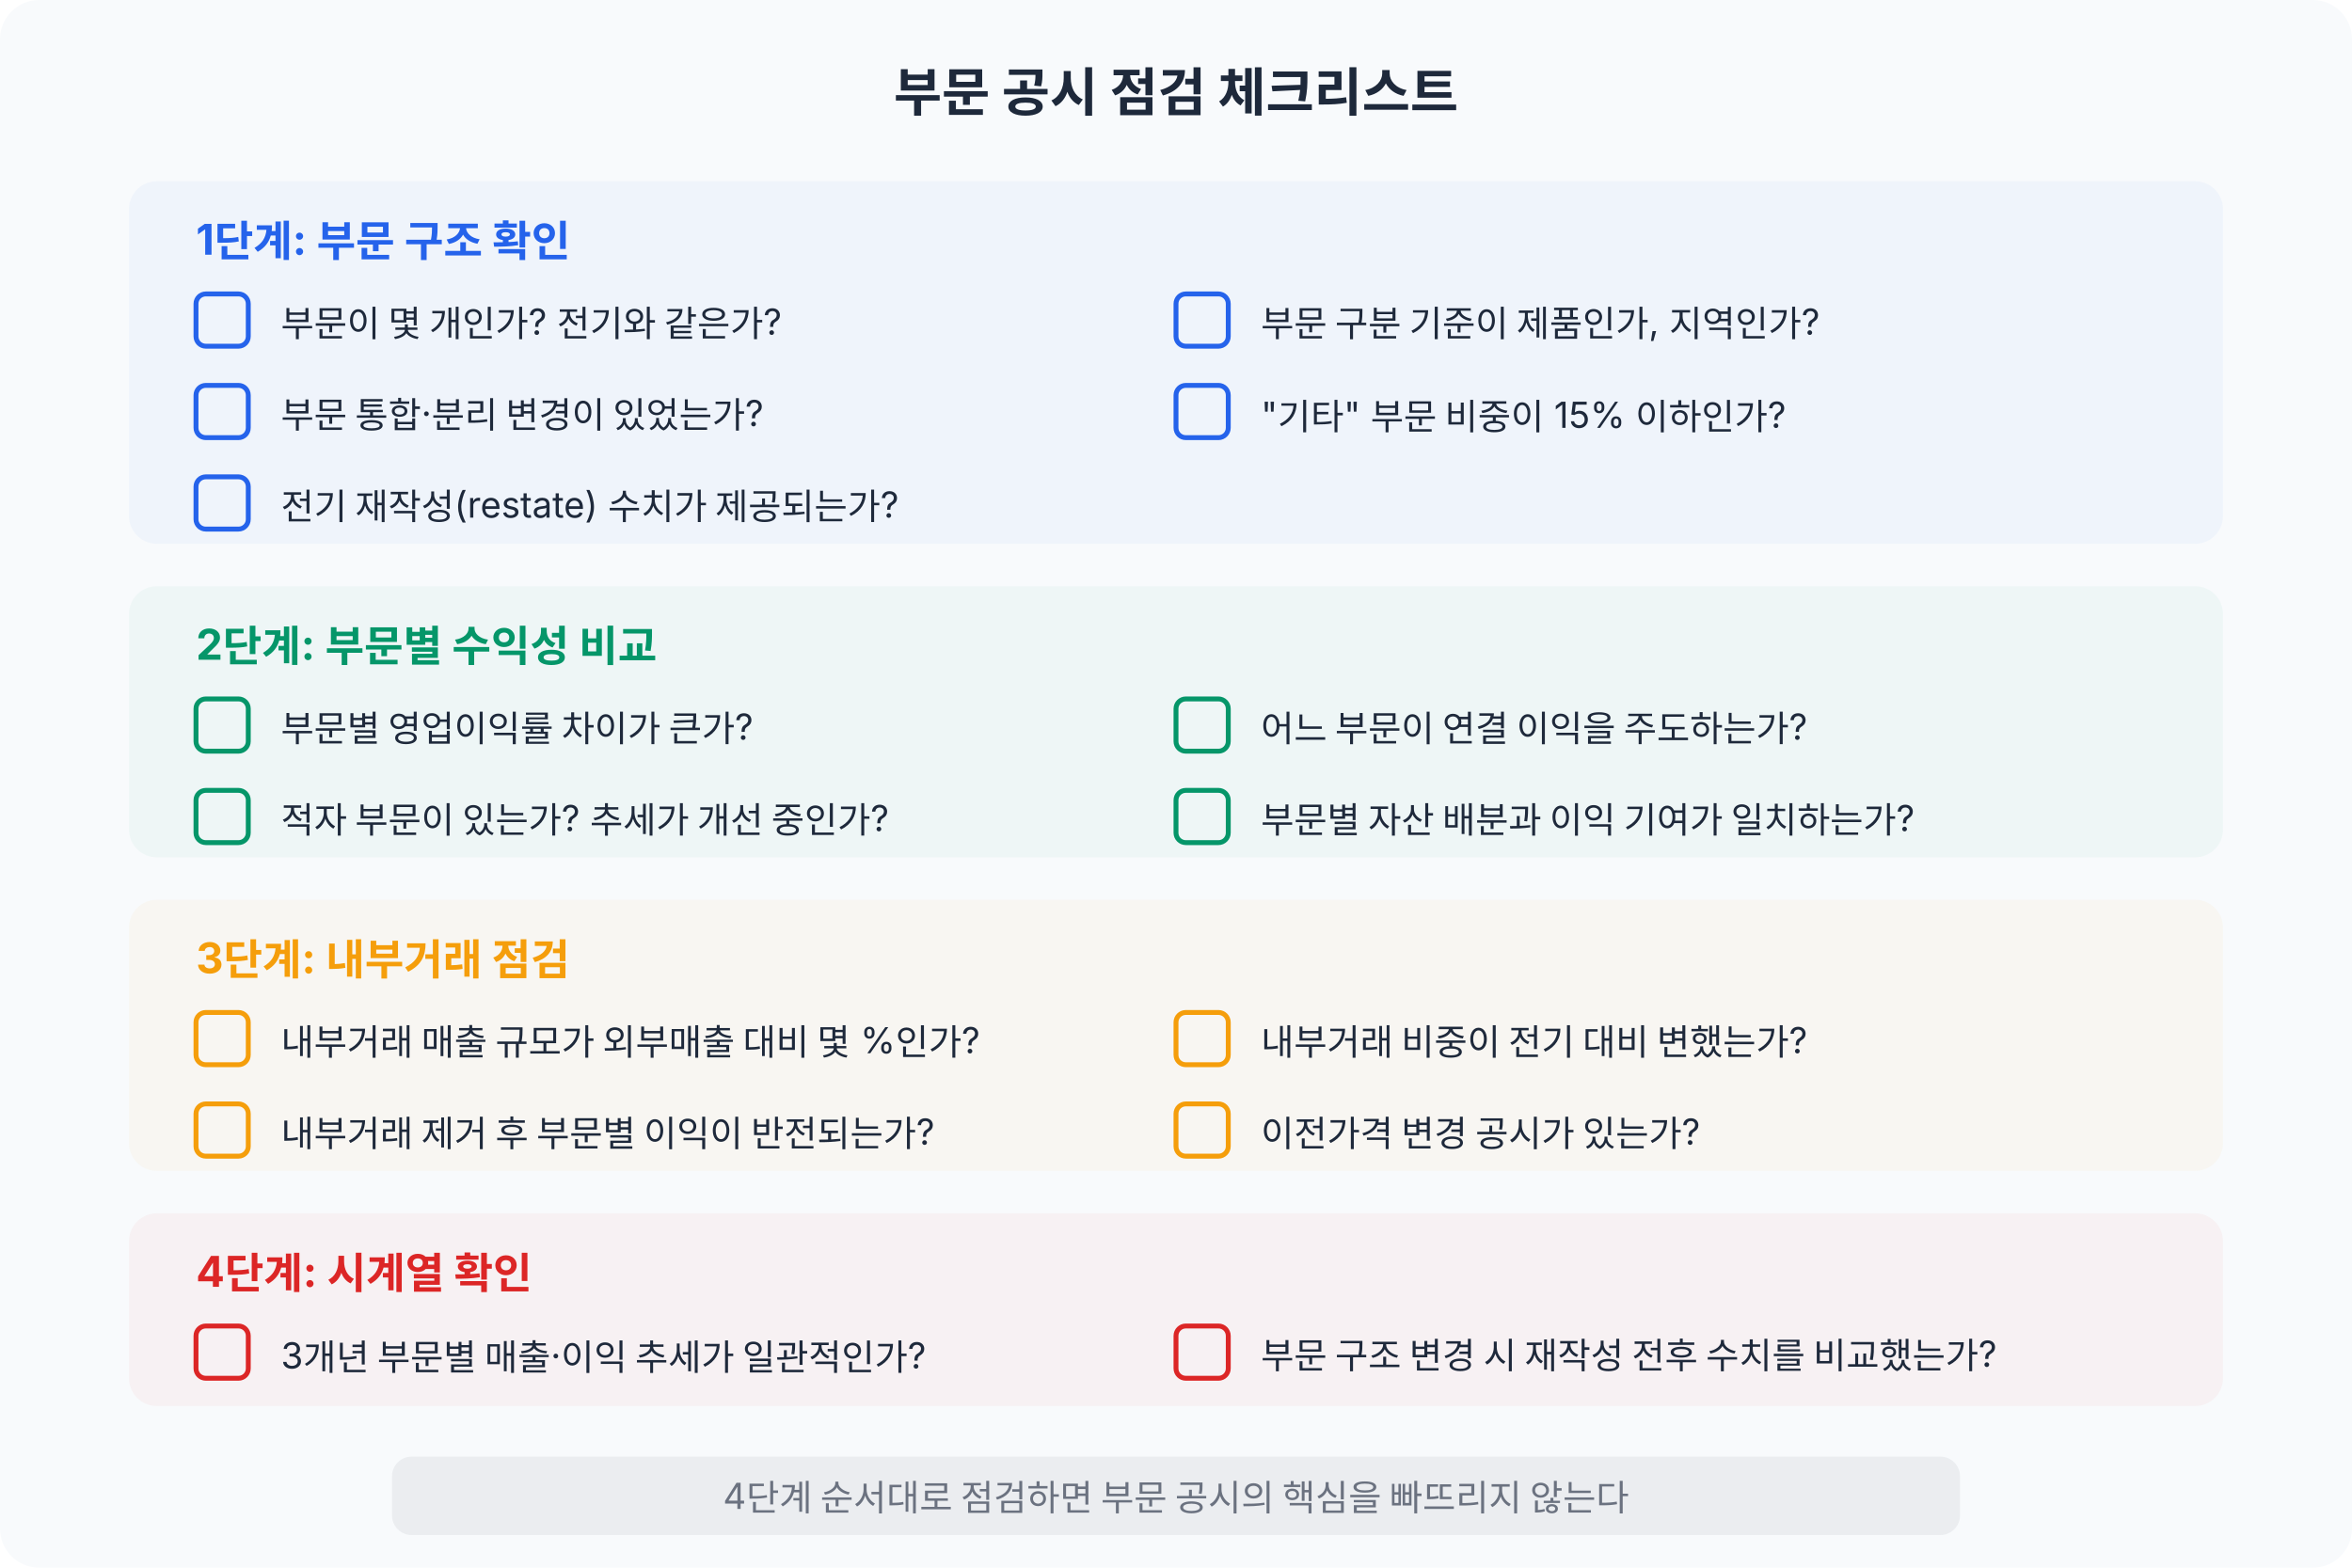
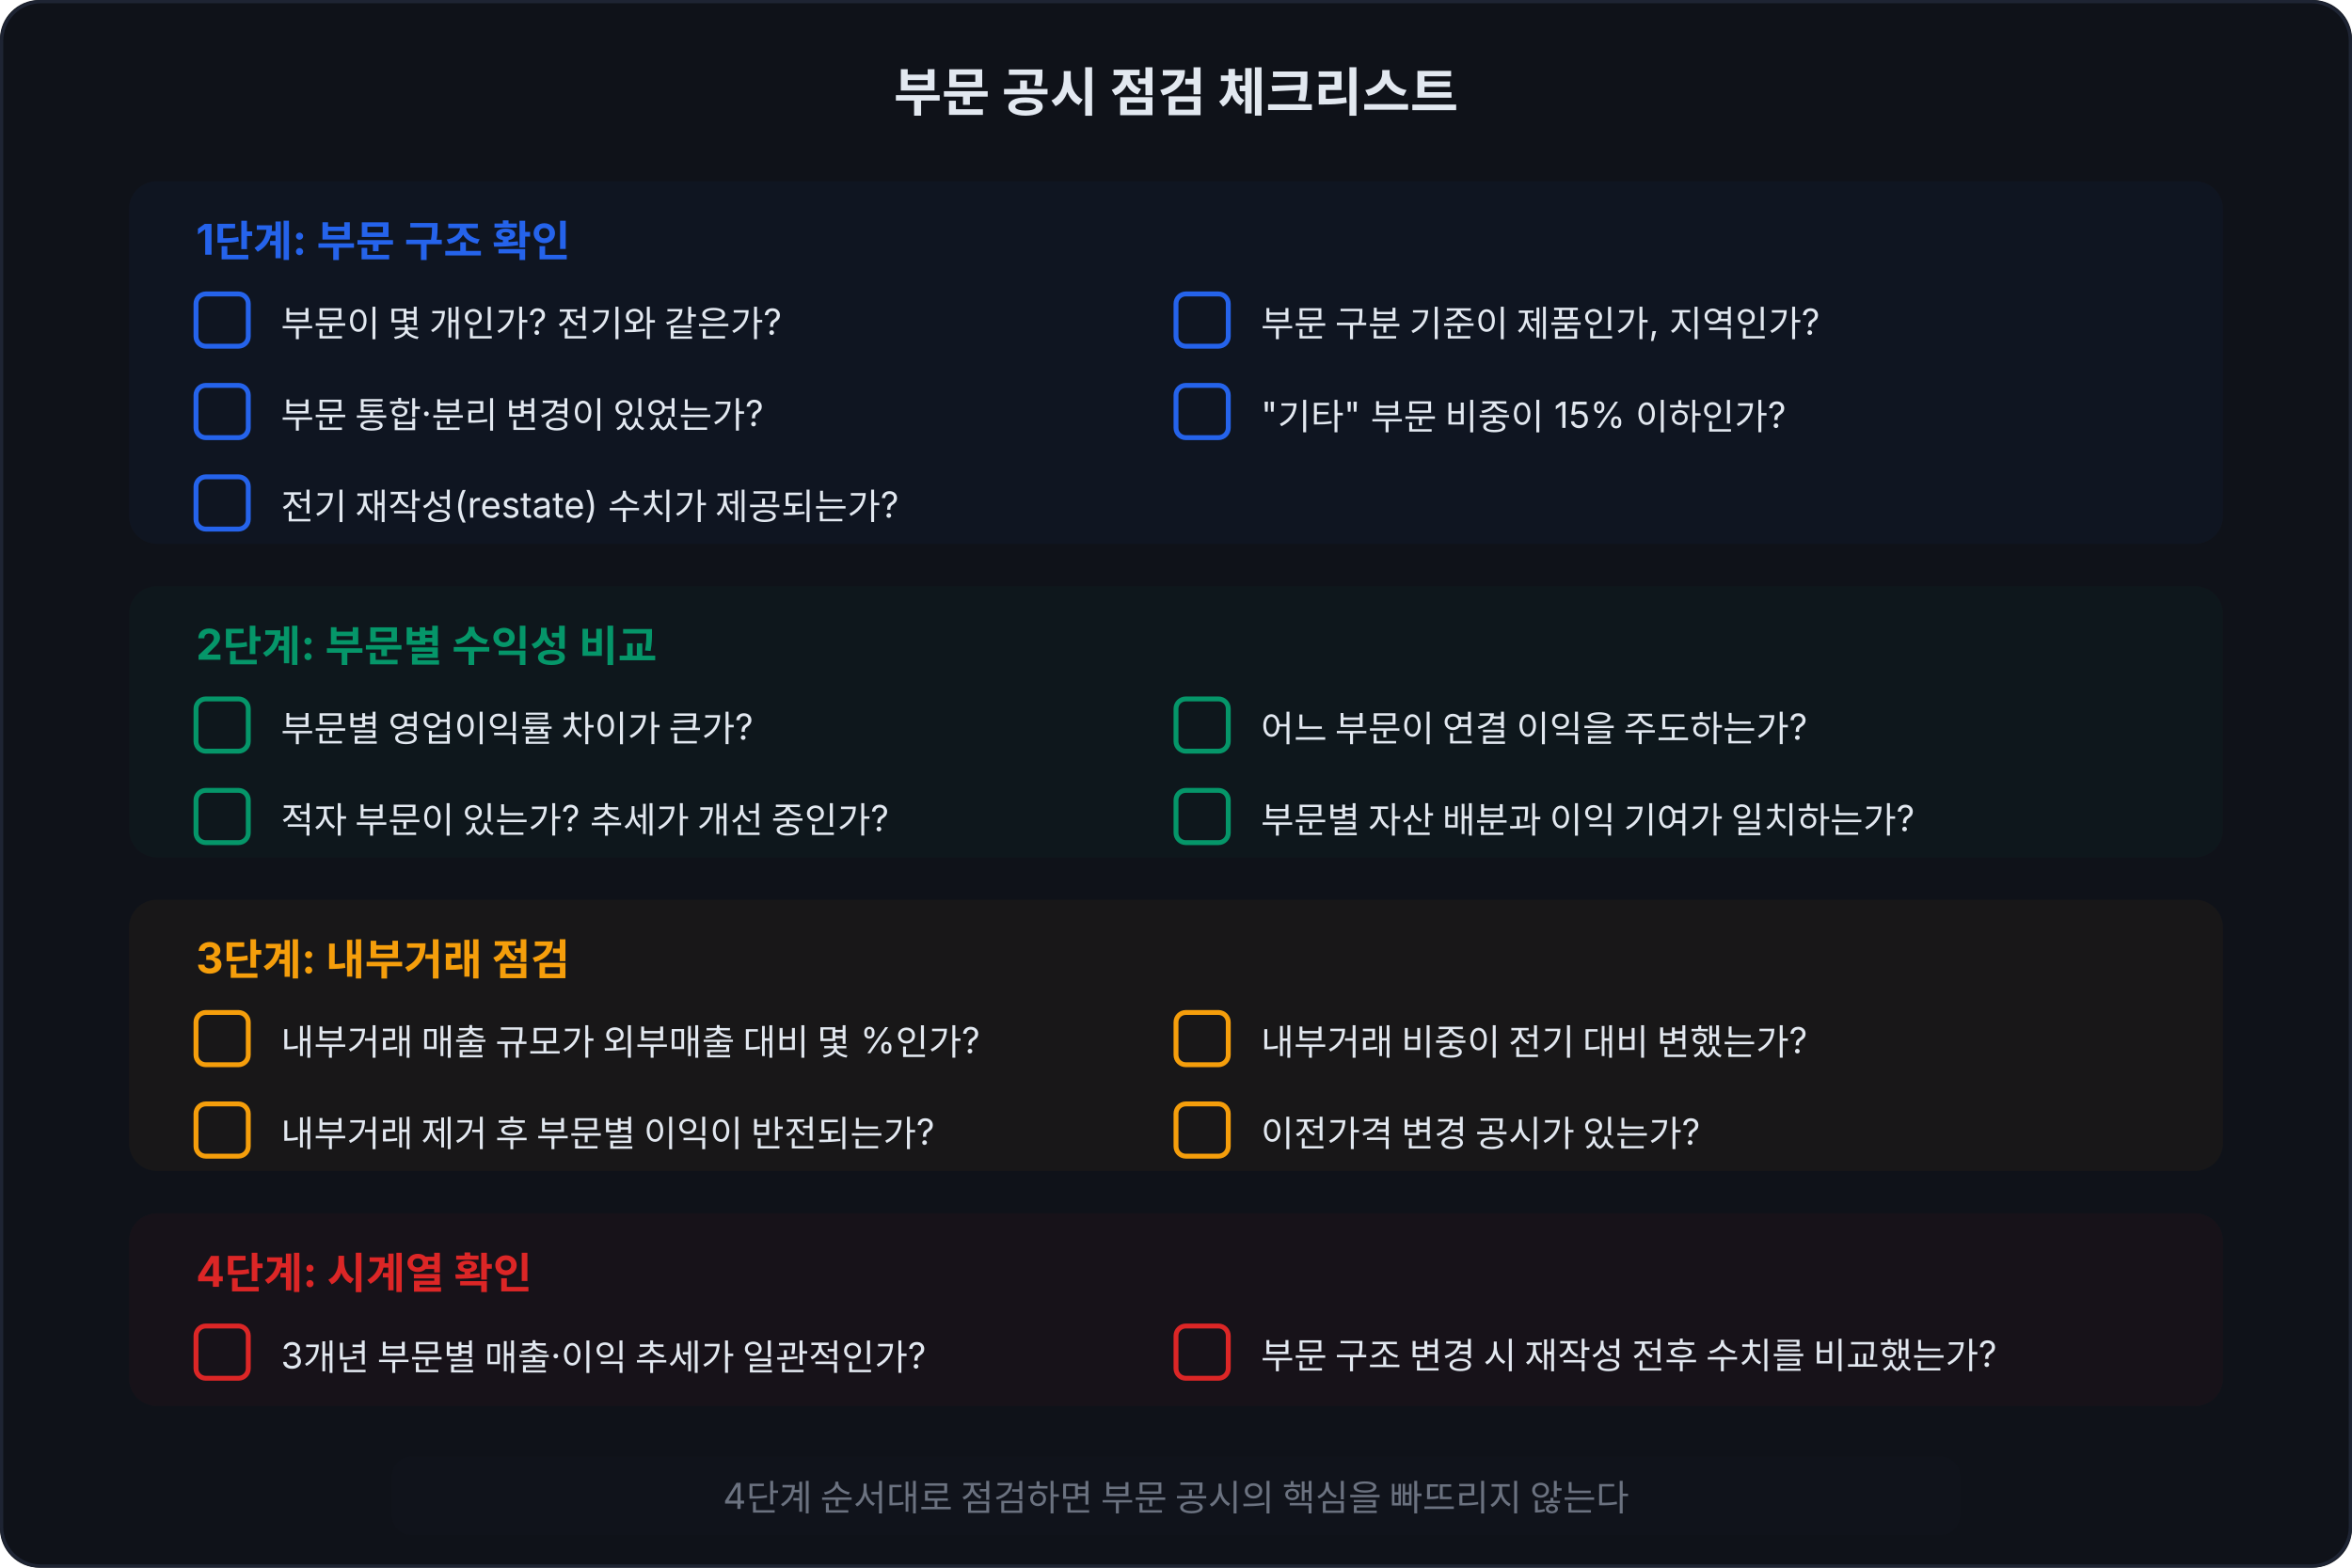
<svg xmlns="http://www.w3.org/2000/svg" viewBox="0 0 720 480" font-family="Pretendard, -apple-system, sans-serif">
-   <rect width="720" height="480" fill="#f8fafc" rx="12" />
-   <text x="360" y="34" text-anchor="middle" font-size="16" font-weight="700" fill="#1e293b">부문 공시 점검 체크리스트</text>
+   <rect width="720" height="480" fill="#0f1219" rx="12" />
+   <rect x="0.5" y="0.5" width="719" height="479" rx="12" stroke="#1e2433" stroke-width="1" fill="none" />
+   <text x="360" y="34" text-anchor="middle" font-size="16" font-weight="700" fill="#e2e8f0">부문 공시 점검 체크리스트</text>
  <rect x="40" y="56" width="640" height="110" rx="8" fill="#2563eb" opacity="0.04" stroke="#2563eb" stroke-width="1" />
  <text x="60" y="78" font-size="13" font-weight="700" fill="#2563eb">1단계: 부문 구조 확인</text>
  <rect x="60" y="90" width="16" height="16" rx="3" fill="none" stroke="#2563eb" stroke-width="1.5" />
-   <text x="86" y="103" font-size="11" fill="#1e293b">부문이 몇 개인가? 전기와 같은가?</text>
+   <text x="86" y="103" font-size="11" fill="#e2e8f0">부문이 몇 개인가? 전기와 같은가?</text>
  <rect x="360" y="90" width="16" height="16" rx="3" fill="none" stroke="#2563eb" stroke-width="1.5" />
-   <text x="386" y="103" font-size="11" fill="#1e293b">부문 구분 기준이 제품인가, 지역인가?</text>
+   <text x="386" y="103" font-size="11" fill="#e2e8f0">부문 구분 기준이 제품인가, 지역인가?</text>
  <rect x="60" y="118" width="16" height="16" rx="3" fill="none" stroke="#2563eb" stroke-width="1.5" />
-   <text x="86" y="131" font-size="11" fill="#1e293b">부문 통합·분리 변경이 있었는가?</text>
+   <text x="86" y="131" font-size="11" fill="#e2e8f0">부문 통합·분리 변경이 있었는가?</text>
  <rect x="360" y="118" width="16" height="16" rx="3" fill="none" stroke="#2563eb" stroke-width="1.5" />
-   <text x="386" y="131" font-size="11" fill="#1e293b">"기타" 부문 비중이 15% 이하인가?</text>
+   <text x="386" y="131" font-size="11" fill="#e2e8f0">"기타" 부문 비중이 15% 이하인가?</text>
  <rect x="60" y="146" width="16" height="16" rx="3" fill="none" stroke="#2563eb" stroke-width="1.5" />
-   <text x="86" y="159" font-size="11" fill="#1e293b">전기 재작성(restate) 수치가 제공되는가?</text>
+   <text x="86" y="159" font-size="11" fill="#e2e8f0">전기 재작성(restate) 수치가 제공되는가?</text>
  <rect x="40" y="180" width="640" height="82" rx="8" fill="#059669" opacity="0.04" stroke="#059669" stroke-width="1" />
  <text x="60" y="202" font-size="13" font-weight="700" fill="#059669">2단계: 부문별 수익성 비교</text>
  <rect x="60" y="214" width="16" height="16" rx="3" fill="none" stroke="#059669" stroke-width="1.5" />
-   <text x="86" y="227" font-size="11" fill="#1e293b">부문별 영업이익률 차이가 큰가?</text>
+   <text x="86" y="227" font-size="11" fill="#e2e8f0">부문별 영업이익률 차이가 큰가?</text>
  <rect x="360" y="214" width="16" height="16" rx="3" fill="none" stroke="#059669" stroke-width="1.5" />
-   <text x="386" y="227" font-size="11" fill="#1e293b">어느 부문이 연결 이익을 주도하는가?</text>
+   <text x="386" y="227" font-size="11" fill="#e2e8f0">어느 부문이 연결 이익을 주도하는가?</text>
  <rect x="60" y="242" width="16" height="16" rx="3" fill="none" stroke="#059669" stroke-width="1.5" />
-   <text x="86" y="255" font-size="11" fill="#1e293b">적자 부문이 있는가? 추세가 개선 중인가?</text>
+   <text x="86" y="255" font-size="11" fill="#e2e8f0">적자 부문이 있는가? 추세가 개선 중인가?</text>
  <rect x="360" y="242" width="16" height="16" rx="3" fill="none" stroke="#059669" stroke-width="1.5" />
-   <text x="386" y="255" font-size="11" fill="#1e293b">부문별 자산 배분과 이익 기여가 일치하는가?</text>
+   <text x="386" y="255" font-size="11" fill="#e2e8f0">부문별 자산 배분과 이익 기여가 일치하는가?</text>
  <rect x="40" y="276" width="640" height="82" rx="8" fill="#f59e0b" opacity="0.04" stroke="#f59e0b" stroke-width="1" />
  <text x="60" y="298" font-size="13" font-weight="700" fill="#f59e0b">3단계: 내부거래 점검</text>
  <rect x="60" y="310" width="16" height="16" rx="3" fill="none" stroke="#f59e0b" stroke-width="1.5" />
-   <text x="86" y="323" font-size="11" fill="#1e293b">내부거래 매출 규모가 외부매출 대비 몇 %인가?</text>
+   <text x="86" y="323" font-size="11" fill="#e2e8f0">내부거래 매출 규모가 외부매출 대비 몇 %인가?</text>
  <rect x="360" y="310" width="16" height="16" rx="3" fill="none" stroke="#f59e0b" stroke-width="1.5" />
-   <text x="386" y="323" font-size="11" fill="#1e293b">내부거래 비중이 전기 대비 변했는가?</text>
+   <text x="386" y="323" font-size="11" fill="#e2e8f0">내부거래 비중이 전기 대비 변했는가?</text>
  <rect x="60" y="338" width="16" height="16" rx="3" fill="none" stroke="#f59e0b" stroke-width="1.5" />
-   <text x="86" y="351" font-size="11" fill="#1e293b">내부거래 제거 후 부문별 이익이 반전되는가?</text>
+   <text x="86" y="351" font-size="11" fill="#e2e8f0">내부거래 제거 후 부문별 이익이 반전되는가?</text>
  <rect x="360" y="338" width="16" height="16" rx="3" fill="none" stroke="#f59e0b" stroke-width="1.5" />
-   <text x="386" y="351" font-size="11" fill="#1e293b">이전가격 변경 공시가 있는가?</text>
+   <text x="386" y="351" font-size="11" fill="#e2e8f0">이전가격 변경 공시가 있는가?</text>
  <rect x="40" y="372" width="640" height="58" rx="8" fill="#dc2626" opacity="0.04" stroke="#dc2626" stroke-width="1" />
  <text x="60" y="394" font-size="13" font-weight="700" fill="#dc2626">4단계: 시계열 확인</text>
  <rect x="60" y="406" width="16" height="16" rx="3" fill="none" stroke="#dc2626" stroke-width="1.5" />
-   <text x="86" y="419" font-size="11" fill="#1e293b">3개년 부문별 매출·이익 추세가 일관적인가?</text>
+   <text x="86" y="419" font-size="11" fill="#e2e8f0">3개년 부문별 매출·이익 추세가 일관적인가?</text>
  <rect x="360" y="406" width="16" height="16" rx="3" fill="none" stroke="#dc2626" stroke-width="1.5" />
-   <text x="386" y="419" font-size="11" fill="#1e293b">부문 구조 변경 시 재작성 전후 수치를 비교했는가?</text>
+   <text x="386" y="419" font-size="11" fill="#e2e8f0">부문 구조 변경 시 재작성 전후 수치를 비교했는가?</text>
  <rect x="120" y="446" width="480" height="24" rx="6" fill="#1e293b" opacity="0.06" />
  <text x="360" y="462" text-anchor="middle" font-size="11" fill="#6b7280">4단계 순서대로 점검하면 부문 공시의 핵심을 빠뜨리지 않는다</text>
</svg>
